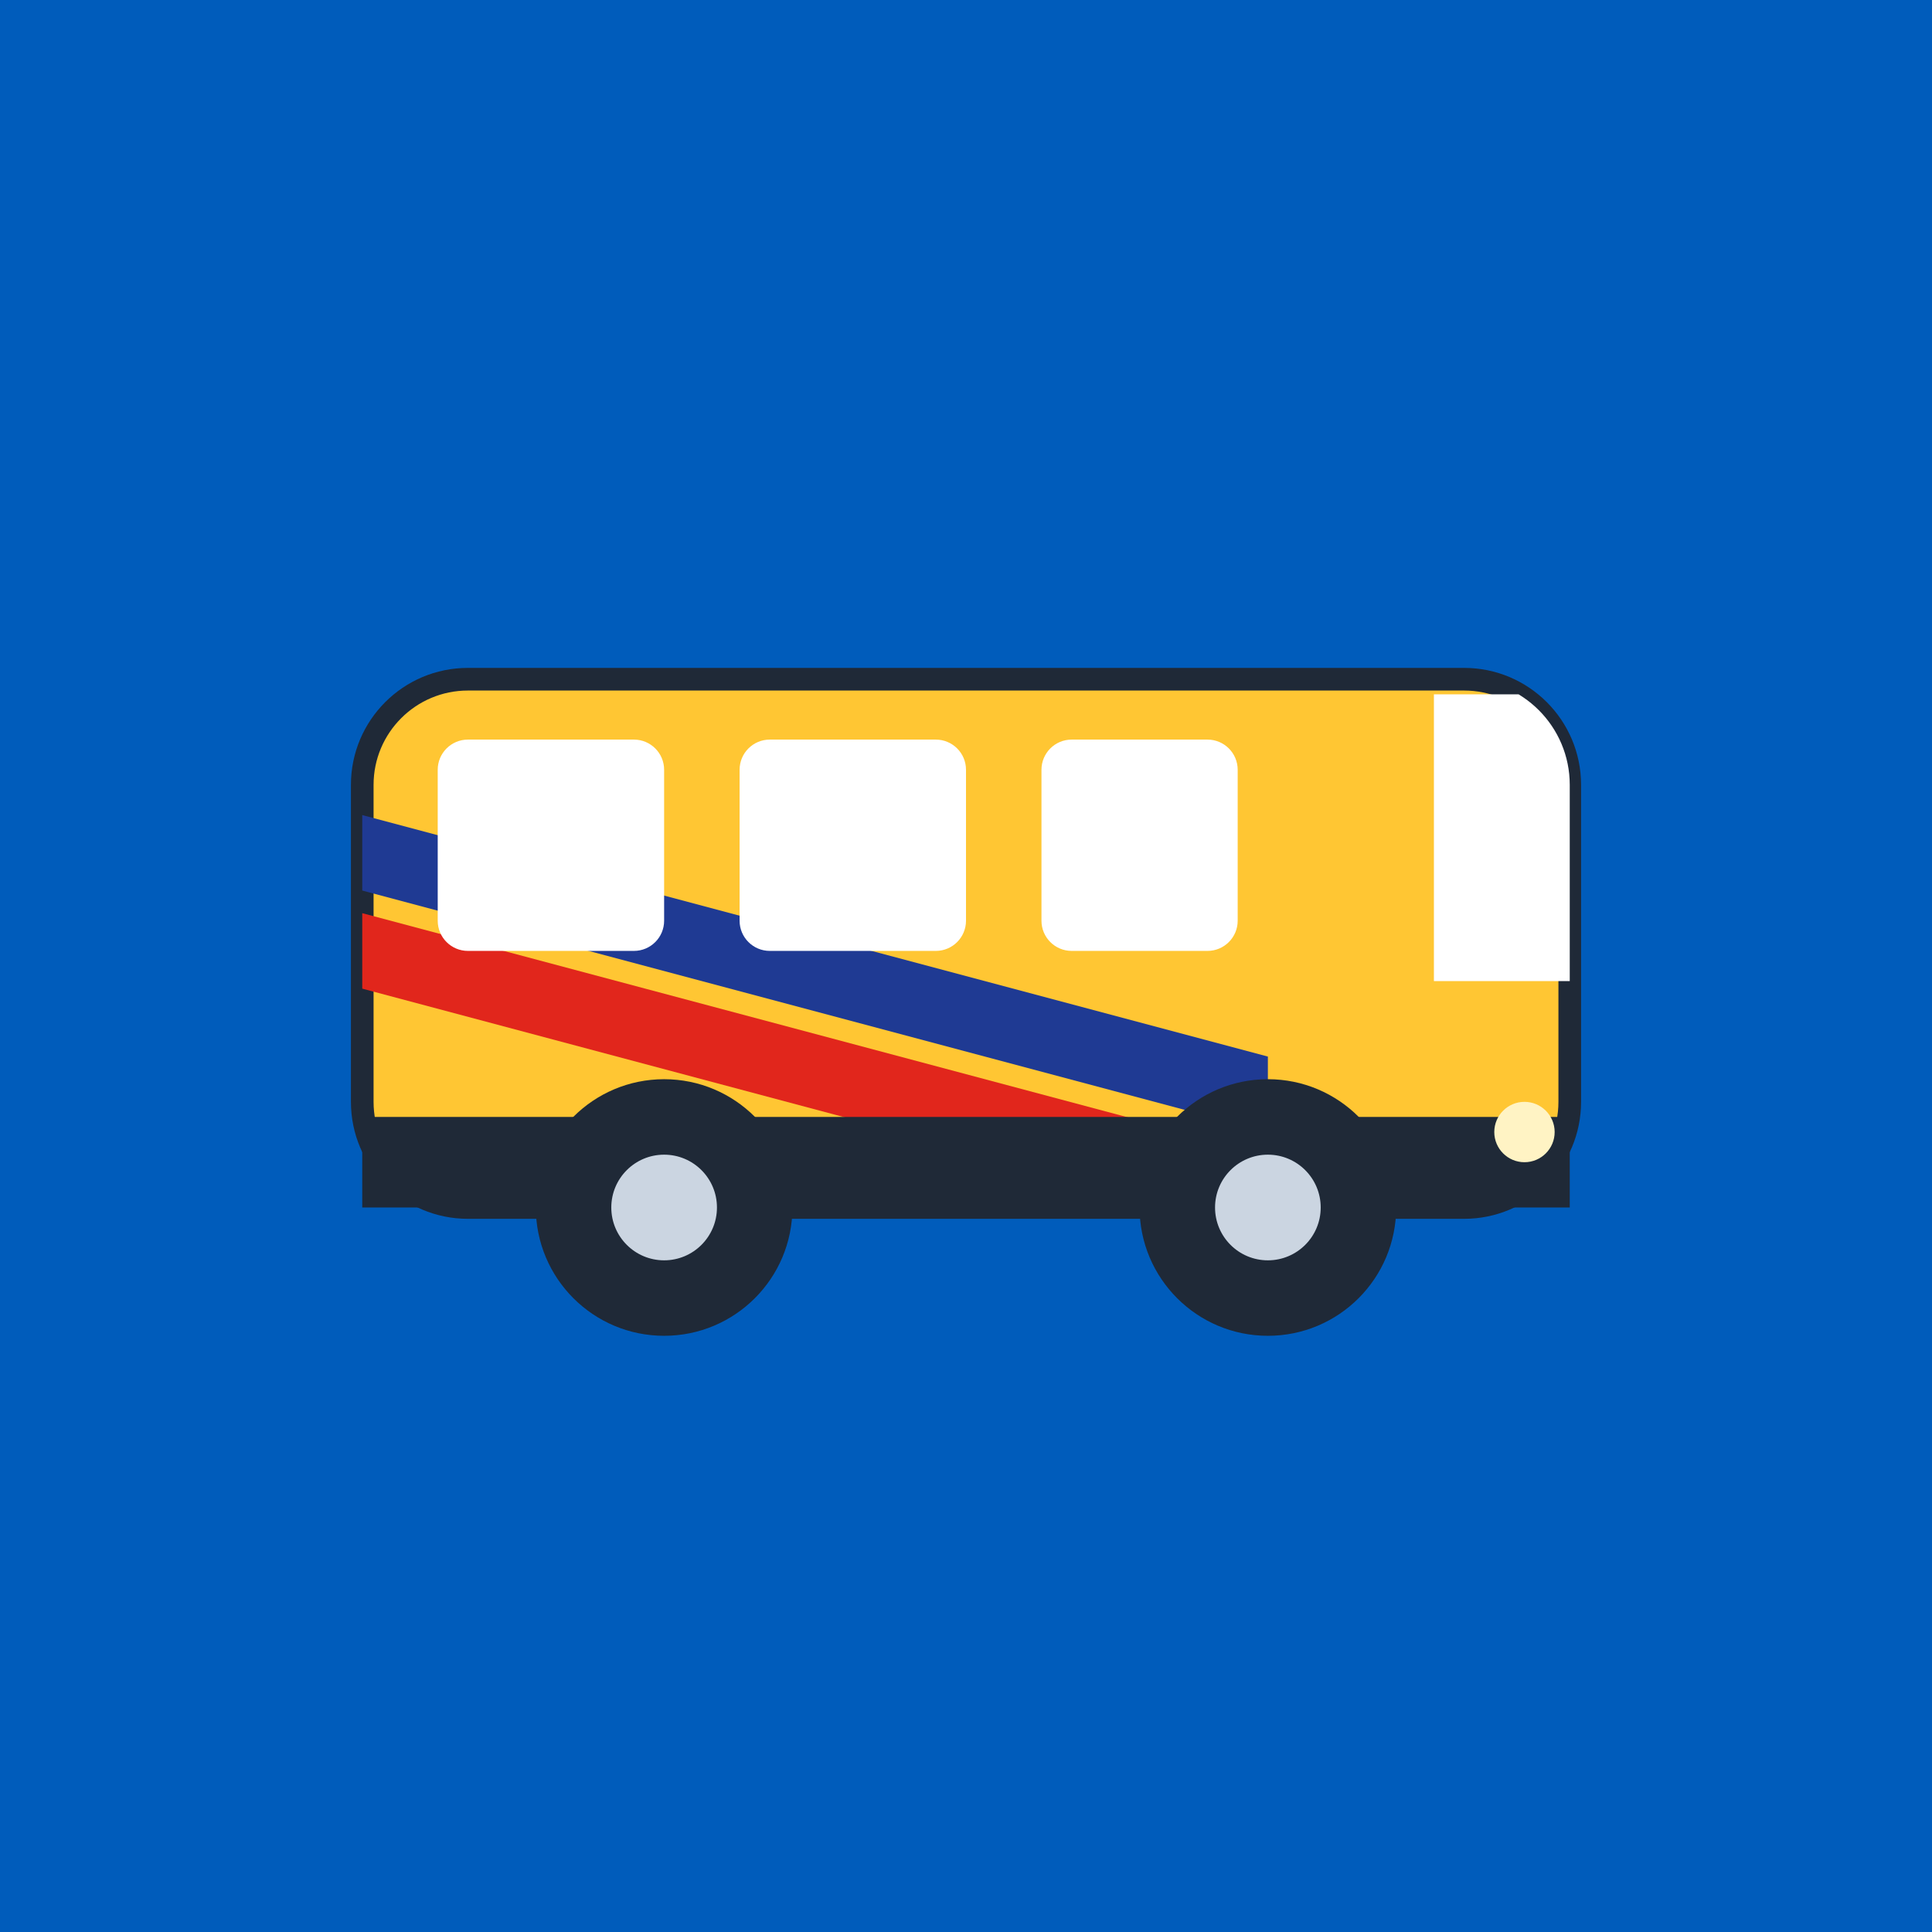
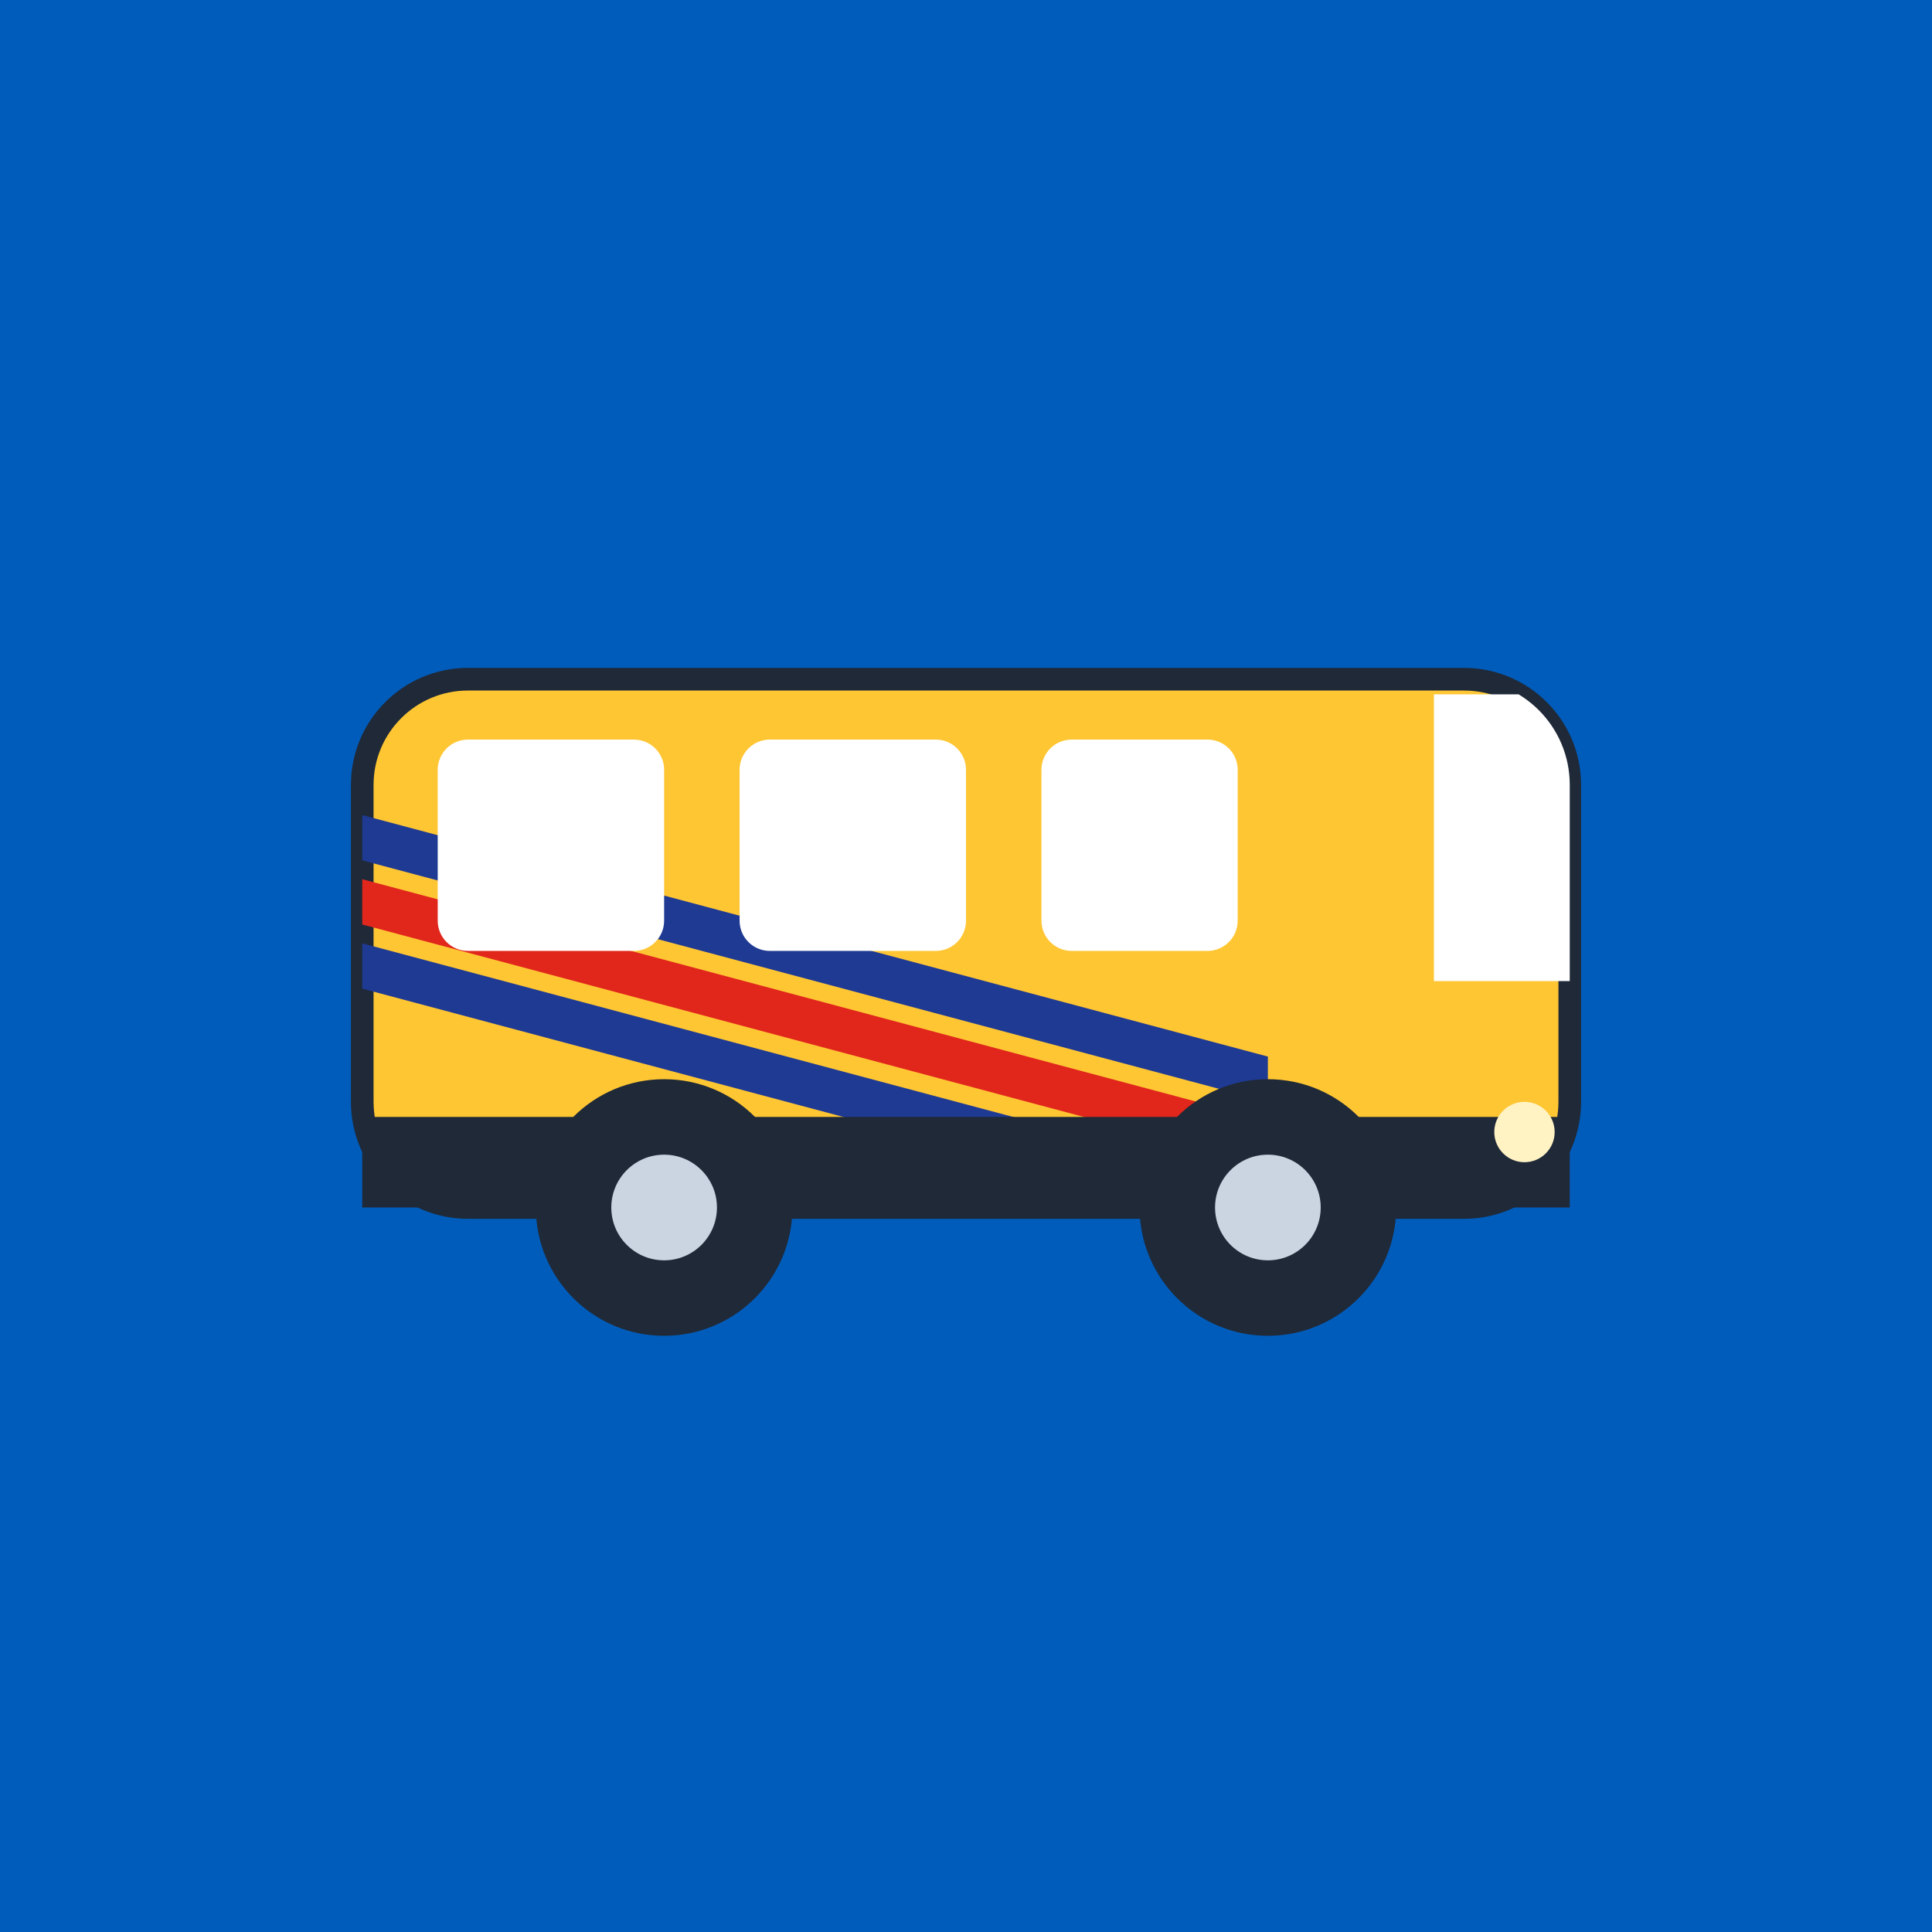
<svg xmlns="http://www.w3.org/2000/svg" viewBox="0 0 512 512">
  <defs>
    <clipPath id="bodyClip">
      <rect x="96" y="180" width="320" height="140" rx="28" />
    </clipPath>
  </defs>
  <rect width="512" height="512" fill="#005cbb" />
  <rect x="96" y="180" width="320" height="140" rx="28" fill="#FFC633" stroke="#1F2937" stroke-width="6" />
  <g clip-path="url(#bodyClip)">
-     <polygon points="96,216 336,280 336,300 96,236" fill="#1F3A93" />
-     <polygon points="96,242 336,306 336,326 96,262" fill="#E1261C" />
+     <polygon points="96,216 336,280 336,292 96,228" fill="#1F3A93" />
+     <polygon points="96,233 336,297 336,309 96,245" fill="#E1261C" />
+     <polygon points="96,250 336,314 336,326 96,262" fill="#1F3A93" />
    <rect x="380" y="184" width="40" height="76" fill="#FFFFFF" />
  </g>
  <rect x="96" y="296" width="320" height="24" fill="#1F2937" />
  <rect x="116" y="196" width="60" height="56" rx="8" fill="#FFFFFF" />
  <rect x="196" y="196" width="60" height="56" rx="8" fill="#FFFFFF" />
  <rect x="276" y="196" width="52" height="56" rx="8" fill="#FFFFFF" />
  <circle cx="404" cy="300" r="8" fill="#FFF3C4" />
  <circle cx="176" cy="320" r="34" fill="#1F2937" />
  <circle cx="176" cy="320" r="14" fill="#CBD5E1" />
  <circle cx="336" cy="320" r="34" fill="#1F2937" />
  <circle cx="336" cy="320" r="14" fill="#CBD5E1" />
</svg>
